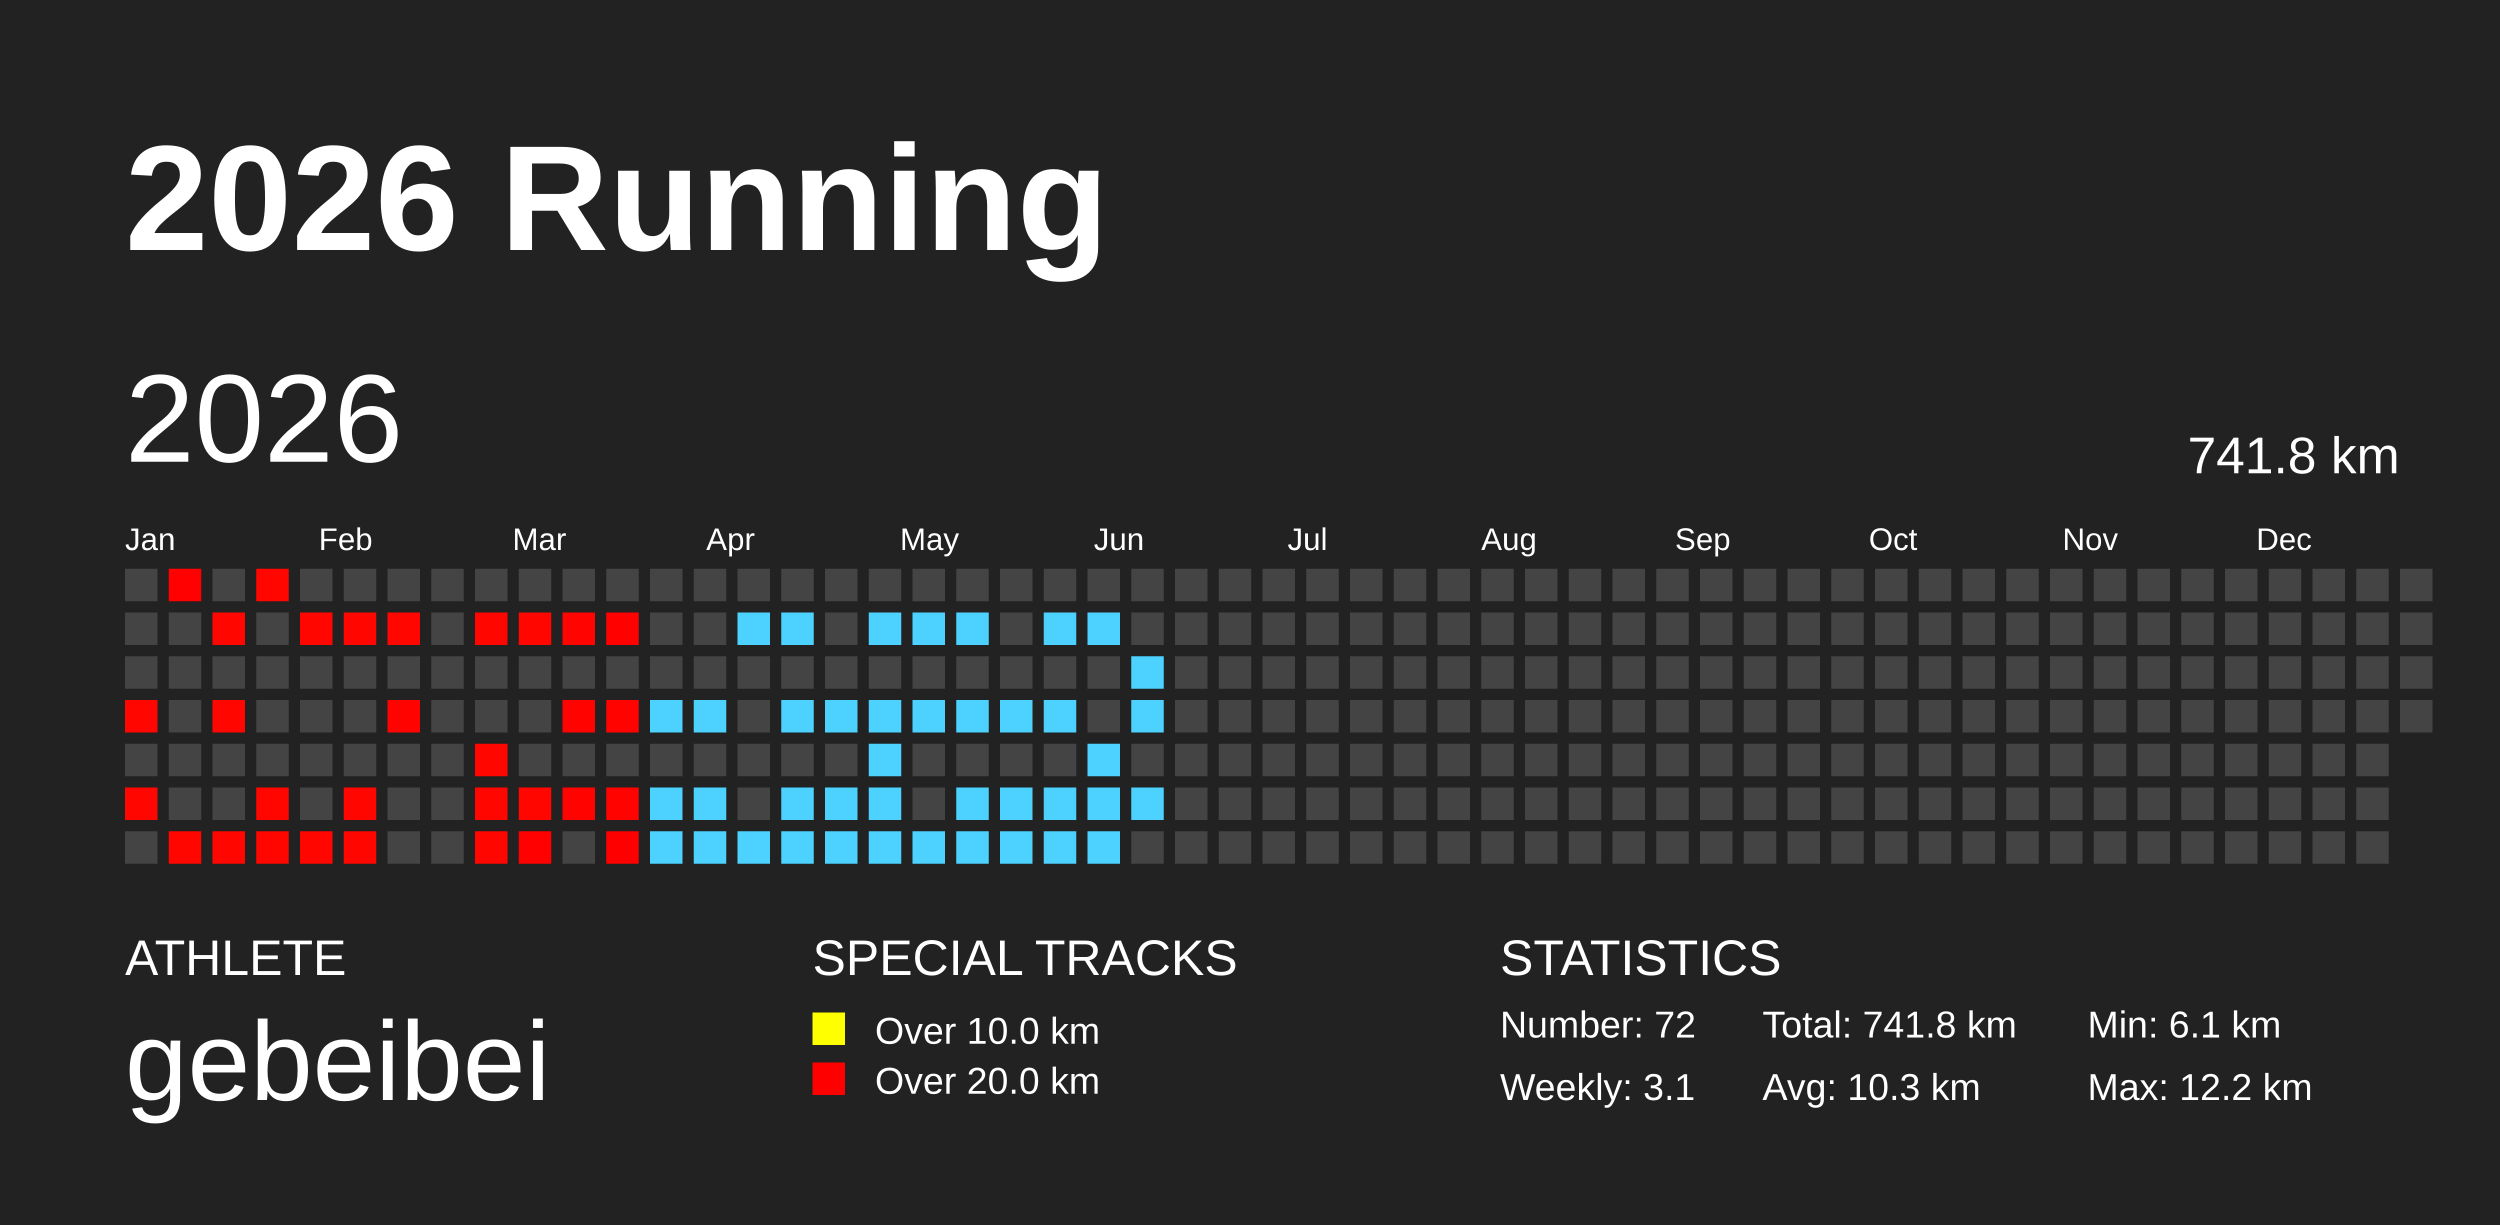
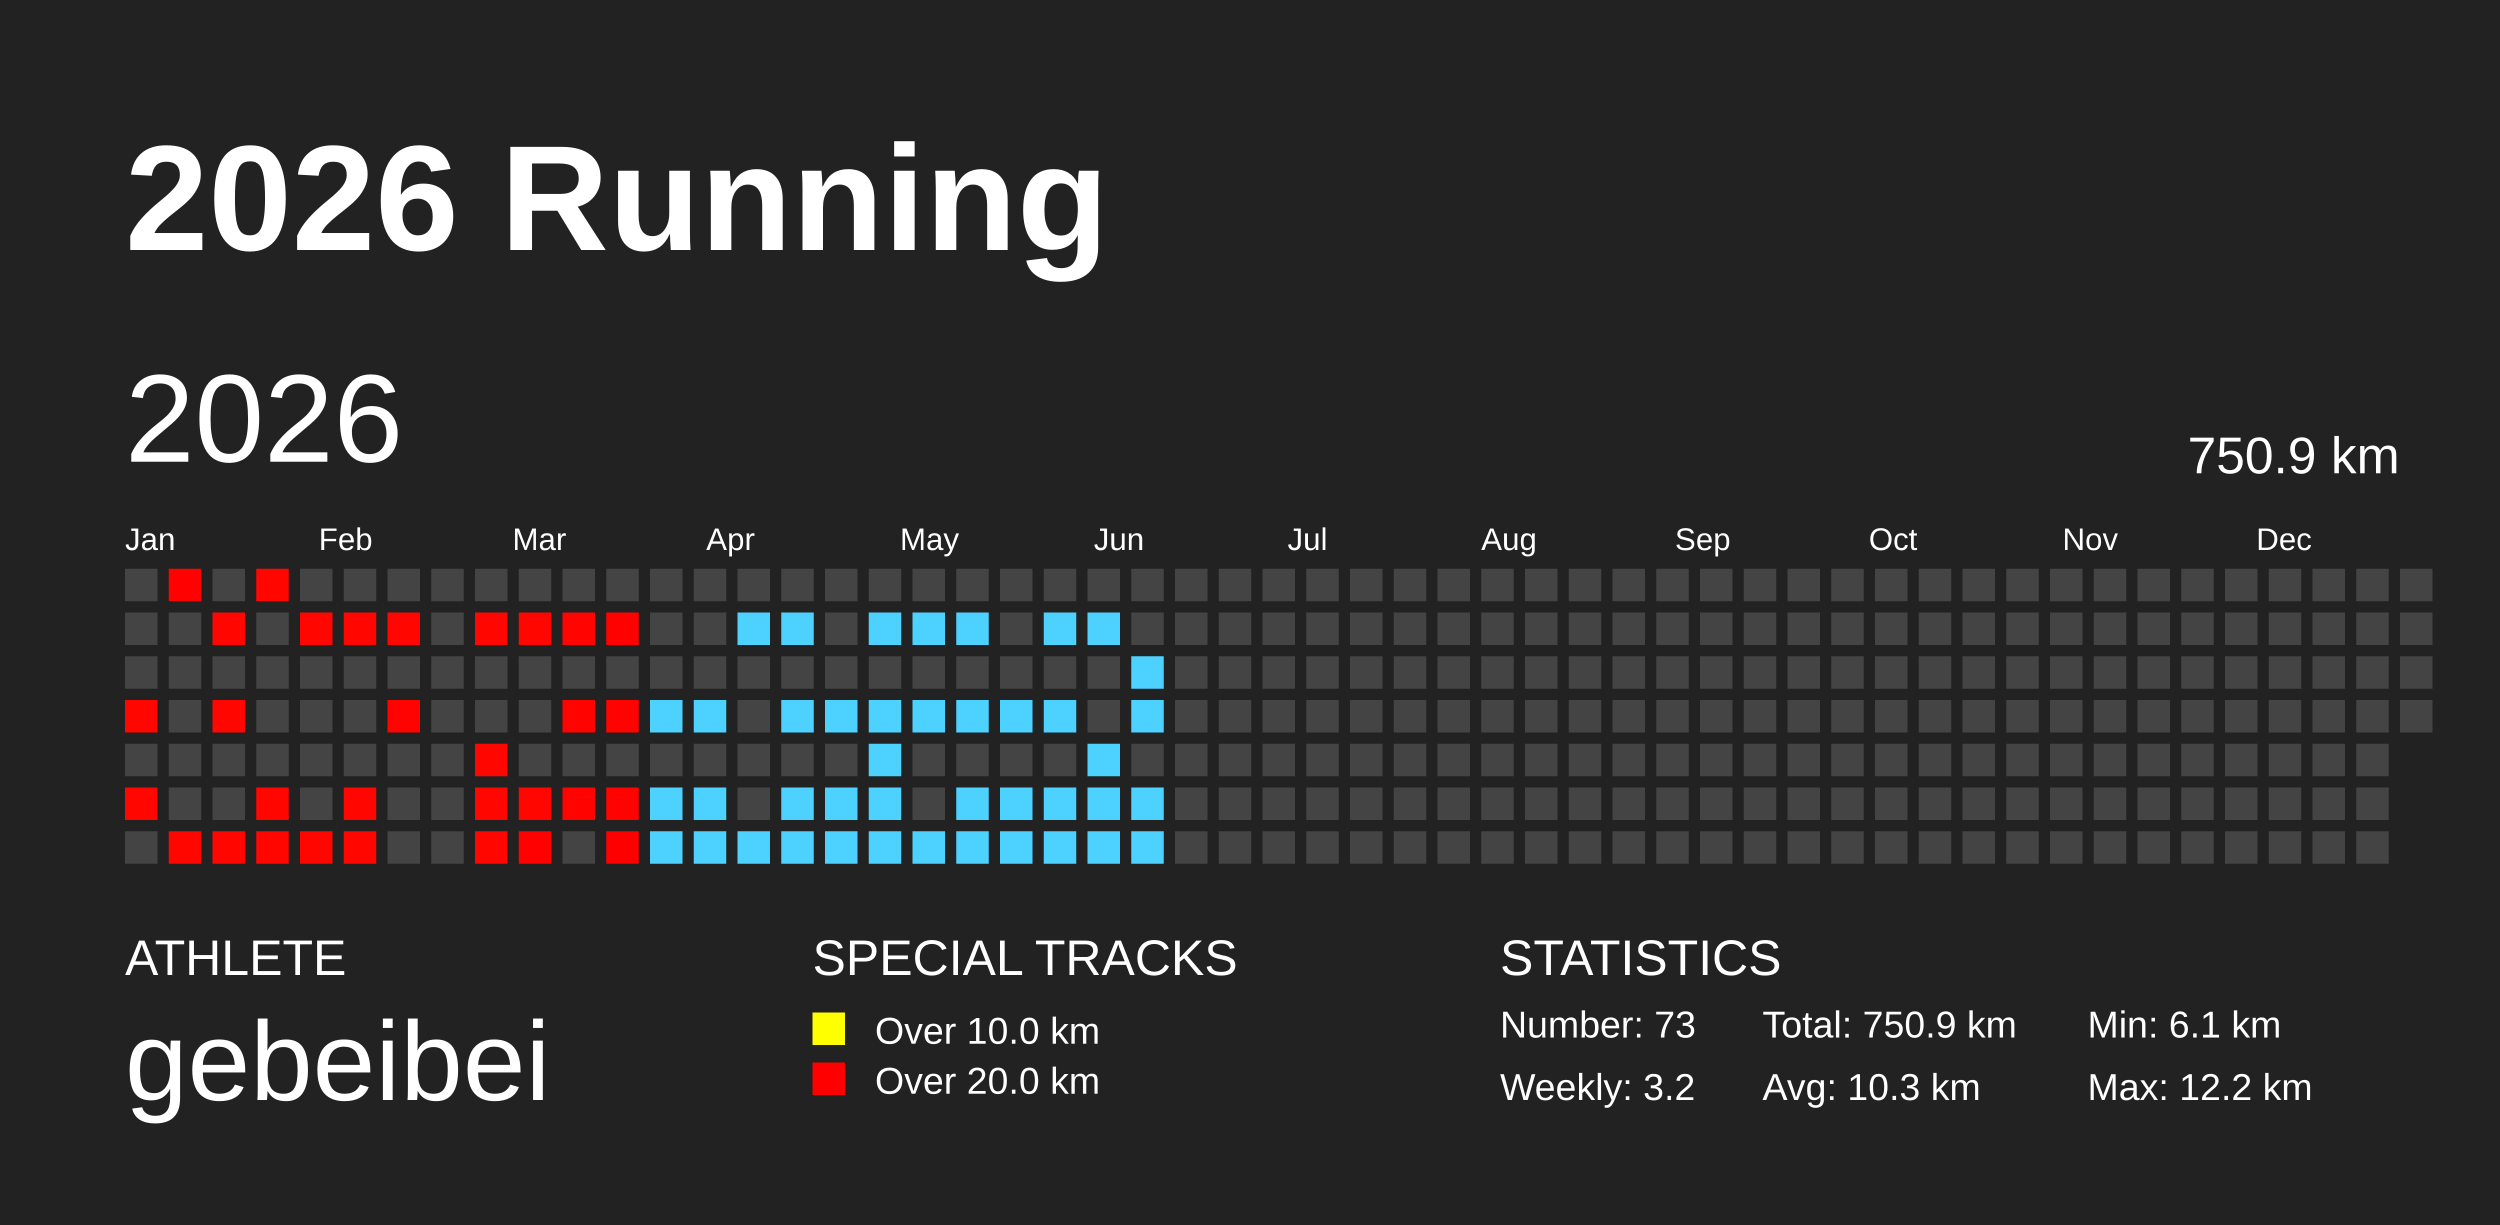
<svg xmlns="http://www.w3.org/2000/svg" baseProfile="full" height="98mm" version="1.1" viewBox="0,0,200,98" width="200mm">
  <defs />
  <rect fill="#222222" height="98" width="200" x="0" y="0" />
  <text fill="#FFFFFF" style="font-size:12px; font-family:Arial; font-weight:bold;" x="10" y="20">2026 Running</text>
  <text fill="#FFFFFF" style="font-size:4px; font-family:Arial" x="10" y="78">ATHLETE</text>
  <text fill="#FFFFFF" style="font-size:9px; font-family:Arial" x="10" y="88">gebeibei</text>
  <text fill="#FFFFFF" style="font-size:4px; font-family:Arial" x="65" y="78">SPECIAL TRACKS</text>
  <rect fill="yellow" height="2.6" width="2.6" x="65" y="81" />
  <text fill="#FFFFFF" style="font-size:3px; font-family:Arial" x="70" y="83.5">Over 10.0 km</text>
  <rect fill="red" height="2.6" width="2.6" x="65" y="85" />
  <text fill="#FFFFFF" style="font-size:3px; font-family:Arial" x="70" y="87.5">Over 20.0 km</text>
  <text fill="#FFFFFF" style="font-size:4px; font-family:Arial" x="120" y="78">STATISTICS</text>
-   <text fill="#FFFFFF" style="font-size:3px; font-family:Arial" x="120" y="83">Number: 72</text>
-   <text fill="#FFFFFF" style="font-size:3px; font-family:Arial" x="120" y="88">Weekly: 3.1</text>
-   <text fill="#FFFFFF" style="font-size:3px; font-family:Arial" x="141" y="83">Total: 741.8 km</text>
+   <text fill="#FFFFFF" style="font-size:3px; font-family:Arial" x="120" y="83">Number: 73</text>
+   <text fill="#FFFFFF" style="font-size:3px; font-family:Arial" x="120" y="88">Weekly: 3.2</text>
+   <text fill="#FFFFFF" style="font-size:3px; font-family:Arial" x="141" y="83">Total: 750.9 km</text>
  <text fill="#FFFFFF" style="font-size:3px; font-family:Arial" x="141" y="88">Avg: 10.3 km</text>
  <text fill="#FFFFFF" style="font-size:3px; font-family:Arial" x="167" y="83">Min: 6.1 km</text>
  <text fill="#FFFFFF" style="font-size:3px; font-family:Arial" x="167" y="88">Max: 12.2 km</text>
  <text dominant-baseline="hanging" fill="#FFFFFF" style="font-size:10.0px; font-family:Arial;" x="10" y="30">2026</text>
-   <text dominant-baseline="hanging" fill="#FFFFFF" style="font-size:4.125px; font-family:Arial;" x="175" y="35">741.8 km</text>
+   <text dominant-baseline="hanging" fill="#FFFFFF" style="font-size:4.125px; font-family:Arial;" x="175" y="35">750.9 km</text>
  <text fill="#FFFFFF" style="font-size:2.5px; font-family:Arial" x="10.0" y="44">Jan</text>
  <text fill="#FFFFFF" style="font-size:2.5px; font-family:Arial" x="25.5" y="44">Feb</text>
  <text fill="#FFFFFF" style="font-size:2.5px; font-family:Arial" x="41.0" y="44">Mar</text>
  <text fill="#FFFFFF" style="font-size:2.5px; font-family:Arial" x="56.5" y="44">Apr</text>
  <text fill="#FFFFFF" style="font-size:2.5px; font-family:Arial" x="72.0" y="44">May</text>
  <text fill="#FFFFFF" style="font-size:2.5px; font-family:Arial" x="87.5" y="44">Jun</text>
  <text fill="#FFFFFF" style="font-size:2.5px; font-family:Arial" x="103.0" y="44">Jul</text>
  <text fill="#FFFFFF" style="font-size:2.5px; font-family:Arial" x="118.5" y="44">Aug</text>
  <text fill="#FFFFFF" style="font-size:2.5px; font-family:Arial" x="134.0" y="44">Sep</text>
  <text fill="#FFFFFF" style="font-size:2.5px; font-family:Arial" x="149.5" y="44">Oct</text>
  <text fill="#FFFFFF" style="font-size:2.5px; font-family:Arial" x="165.0" y="44">Nov</text>
  <text fill="#FFFFFF" style="font-size:2.5px; font-family:Arial" x="180.5" y="44">Dec</text>
  <rect fill="#444444" height="2.6" width="2.6" x="10.0" y="45.5" />
  <rect fill="#444444" height="2.6" width="2.6" x="10.0" y="49.0" />
  <rect fill="#444444" height="2.6" width="2.6" x="10.0" y="52.5" />
  <rect fill="#ff0600" height="2.6" width="2.6" x="10.0" y="56.0" />
  <rect fill="#444444" height="2.6" width="2.6" x="10.0" y="59.5" />
  <rect fill="#ff0700" height="2.6" width="2.6" x="10.0" y="63.0" />
  <rect fill="#444444" height="2.6" width="2.6" x="10.0" y="66.5" />
  <rect fill="#ff0100" height="2.6" width="2.6" x="13.5" y="45.5" />
  <rect fill="#444444" height="2.6" width="2.6" x="13.5" y="49.0" />
  <rect fill="#444444" height="2.6" width="2.6" x="13.5" y="52.5" />
  <rect fill="#444444" height="2.6" width="2.6" x="13.5" y="56.0" />
  <rect fill="#444444" height="2.6" width="2.6" x="13.5" y="59.5" />
  <rect fill="#444444" height="2.6" width="2.6" x="13.5" y="63.0" />
  <rect fill="#ff0600" height="2.6" width="2.6" x="13.5" y="66.5" />
  <rect fill="#444444" height="2.6" width="2.6" x="17.0" y="45.5" />
  <rect fill="#ff0700" height="2.6" width="2.6" x="17.0" y="49.0" />
  <rect fill="#444444" height="2.6" width="2.6" x="17.0" y="52.5" />
  <rect fill="#ff0700" height="2.6" width="2.6" x="17.0" y="56.0" />
  <rect fill="#444444" height="2.6" width="2.6" x="17.0" y="59.5" />
  <rect fill="#444444" height="2.6" width="2.6" x="17.0" y="63.0" />
  <rect fill="#ff0700" height="2.6" width="2.6" x="17.0" y="66.5" />
  <rect fill="#ff0700" height="2.6" width="2.6" x="20.5" y="45.5" />
  <rect fill="#444444" height="2.6" width="2.6" x="20.5" y="49.0" />
  <rect fill="#444444" height="2.6" width="2.6" x="20.5" y="52.5" />
  <rect fill="#444444" height="2.6" width="2.6" x="20.5" y="56.0" />
  <rect fill="#444444" height="2.6" width="2.6" x="20.5" y="59.5" />
  <rect fill="#ff0700" height="2.6" width="2.6" x="20.5" y="63.0" />
  <rect fill="#ff0600" height="2.6" width="2.6" x="20.5" y="66.5" />
  <rect fill="#444444" height="2.6" width="2.6" x="24.0" y="45.5" />
  <rect fill="#ff0700" height="2.6" width="2.6" x="24.0" y="49.0" />
  <rect fill="#444444" height="2.6" width="2.6" x="24.0" y="52.5" />
  <rect fill="#444444" height="2.6" width="2.6" x="24.0" y="56.0" />
  <rect fill="#444444" height="2.6" width="2.6" x="24.0" y="59.5" />
  <rect fill="#444444" height="2.6" width="2.6" x="24.0" y="63.0" />
  <rect fill="#ff0700" height="2.6" width="2.6" x="24.0" y="66.5" />
  <rect fill="#444444" height="2.6" width="2.6" x="27.5" y="45.5" />
  <rect fill="#ff0700" height="2.6" width="2.6" x="27.5" y="49.0" />
  <rect fill="#444444" height="2.6" width="2.6" x="27.5" y="52.5" />
  <rect fill="#444444" height="2.6" width="2.6" x="27.5" y="56.0" />
  <rect fill="#444444" height="2.6" width="2.6" x="27.5" y="59.5" />
  <rect fill="#ff0600" height="2.6" width="2.6" x="27.5" y="63.0" />
  <rect fill="#ff0700" height="2.6" width="2.6" x="27.5" y="66.5" />
  <rect fill="#444444" height="2.6" width="2.6" x="31.0" y="45.5" />
  <rect fill="#ff0600" height="2.6" width="2.6" x="31.0" y="49.0" />
  <rect fill="#444444" height="2.6" width="2.6" x="31.0" y="52.5" />
  <rect fill="#ff0300" height="2.6" width="2.6" x="31.0" y="56.0" />
  <rect fill="#444444" height="2.6" width="2.6" x="31.0" y="59.5" />
  <rect fill="#444444" height="2.6" width="2.6" x="31.0" y="63.0" />
  <rect fill="#444444" height="2.6" width="2.6" x="31.0" y="66.5" />
  <rect fill="#444444" height="2.6" width="2.6" x="34.5" y="45.5" />
  <rect fill="#444444" height="2.6" width="2.6" x="34.5" y="49.0" />
  <rect fill="#444444" height="2.6" width="2.6" x="34.5" y="52.5" />
  <rect fill="#444444" height="2.6" width="2.6" x="34.5" y="56.0" />
  <rect fill="#444444" height="2.6" width="2.6" x="34.5" y="59.5" />
  <rect fill="#444444" height="2.6" width="2.6" x="34.5" y="63.0" />
  <rect fill="#444444" height="2.6" width="2.6" x="34.5" y="66.5" />
  <rect fill="#444444" height="2.6" width="2.6" x="38.0" y="45.5" />
  <rect fill="#ff0600" height="2.6" width="2.6" x="38.0" y="49.0" />
  <rect fill="#444444" height="2.6" width="2.6" x="38.0" y="52.5" />
  <rect fill="#444444" height="2.6" width="2.6" x="38.0" y="56.0" />
  <rect fill="#ff0700" height="2.6" width="2.6" x="38.0" y="59.5" />
  <rect fill="#ff0700" height="2.6" width="2.6" x="38.0" y="63.0" />
  <rect fill="#ff0700" height="2.6" width="2.6" x="38.0" y="66.5" />
  <rect fill="#444444" height="2.6" width="2.6" x="41.5" y="45.5" />
  <rect fill="#ff0700" height="2.6" width="2.6" x="41.5" y="49.0" />
  <rect fill="#444444" height="2.6" width="2.6" x="41.5" y="52.5" />
  <rect fill="#444444" height="2.6" width="2.6" x="41.5" y="56.0" />
  <rect fill="#444444" height="2.6" width="2.6" x="41.5" y="59.5" />
  <rect fill="#ff0600" height="2.6" width="2.6" x="41.5" y="63.0" />
  <rect fill="#ff0100" height="2.6" width="2.6" x="41.5" y="66.5" />
  <rect fill="#444444" height="2.6" width="2.6" x="45.0" y="45.5" />
  <rect fill="#ff0400" height="2.6" width="2.6" x="45.0" y="49.0" />
  <rect fill="#444444" height="2.6" width="2.6" x="45.0" y="52.5" />
  <rect fill="#ff0300" height="2.6" width="2.6" x="45.0" y="56.0" />
  <rect fill="#444444" height="2.6" width="2.6" x="45.0" y="59.5" />
  <rect fill="#ff0300" height="2.6" width="2.6" x="45.0" y="63.0" />
  <rect fill="#444444" height="2.6" width="2.6" x="45.0" y="66.5" />
  <rect fill="#444444" height="2.6" width="2.6" x="48.5" y="45.5" />
  <rect fill="#ff0200" height="2.6" width="2.6" x="48.5" y="49.0" />
  <rect fill="#444444" height="2.6" width="2.6" x="48.5" y="52.5" />
  <rect fill="#ff0300" height="2.6" width="2.6" x="48.5" y="56.0" />
  <rect fill="#444444" height="2.6" width="2.6" x="48.5" y="59.5" />
  <rect fill="#ff0300" height="2.6" width="2.6" x="48.5" y="63.0" />
  <rect fill="#ff0000" height="2.6" width="2.6" x="48.5" y="66.5" />
  <rect fill="#444444" height="2.6" width="2.6" x="52.0" y="45.5" />
  <rect fill="#444444" height="2.6" width="2.6" x="52.0" y="49.0" />
  <rect fill="#444444" height="2.6" width="2.6" x="52.0" y="52.5" />
  <rect fill="#4dd2ff" height="2.6" width="2.6" x="52.0" y="56.0" />
  <rect fill="#444444" height="2.6" width="2.6" x="52.0" y="59.5" />
  <rect fill="#4dd2ff" height="2.6" width="2.6" x="52.0" y="63.0" />
  <rect fill="#4dd2ff" height="2.6" width="2.6" x="52.0" y="66.5" />
  <rect fill="#444444" height="2.6" width="2.6" x="55.5" y="45.5" />
  <rect fill="#444444" height="2.6" width="2.6" x="55.5" y="49.0" />
  <rect fill="#444444" height="2.6" width="2.6" x="55.5" y="52.5" />
  <rect fill="#4dd2ff" height="2.6" width="2.6" x="55.5" y="56.0" />
  <rect fill="#444444" height="2.6" width="2.6" x="55.5" y="59.5" />
  <rect fill="#4dd2ff" height="2.6" width="2.6" x="55.5" y="63.0" />
  <rect fill="#4dd2ff" height="2.6" width="2.6" x="55.5" y="66.5" />
  <rect fill="#444444" height="2.6" width="2.6" x="59.0" y="45.5" />
  <rect fill="#4dd2ff" height="2.6" width="2.6" x="59.0" y="49.0" />
  <rect fill="#444444" height="2.6" width="2.6" x="59.0" y="52.5" />
  <rect fill="#444444" height="2.6" width="2.6" x="59.0" y="56.0" />
  <rect fill="#444444" height="2.6" width="2.6" x="59.0" y="59.5" />
  <rect fill="#444444" height="2.6" width="2.6" x="59.0" y="63.0" />
  <rect fill="#4dd2ff" height="2.6" width="2.6" x="59.0" y="66.5" />
  <rect fill="#444444" height="2.6" width="2.6" x="62.5" y="45.5" />
  <rect fill="#4dd2ff" height="2.6" width="2.6" x="62.5" y="49.0" />
  <rect fill="#444444" height="2.6" width="2.6" x="62.5" y="52.5" />
  <rect fill="#4dd2ff" height="2.6" width="2.6" x="62.5" y="56.0" />
  <rect fill="#444444" height="2.6" width="2.6" x="62.5" y="59.5" />
  <rect fill="#4dd2ff" height="2.6" width="2.6" x="62.5" y="63.0" />
  <rect fill="#4dd2ff" height="2.6" width="2.6" x="62.5" y="66.5" />
  <rect fill="#444444" height="2.6" width="2.6" x="66.0" y="45.5" />
  <rect fill="#444444" height="2.6" width="2.6" x="66.0" y="49.0" />
  <rect fill="#444444" height="2.6" width="2.6" x="66.0" y="52.5" />
  <rect fill="#4dd2ff" height="2.6" width="2.6" x="66.0" y="56.0" />
  <rect fill="#444444" height="2.6" width="2.6" x="66.0" y="59.5" />
  <rect fill="#4dd2ff" height="2.6" width="2.6" x="66.0" y="63.0" />
  <rect fill="#4dd2ff" height="2.6" width="2.6" x="66.0" y="66.5" />
  <rect fill="#444444" height="2.6" width="2.6" x="69.5" y="45.5" />
  <rect fill="#4dd2ff" height="2.6" width="2.6" x="69.5" y="49.0" />
  <rect fill="#444444" height="2.6" width="2.6" x="69.5" y="52.5" />
  <rect fill="#4dd2ff" height="2.6" width="2.6" x="69.5" y="56.0" />
  <rect fill="#4dd2ff" height="2.6" width="2.6" x="69.5" y="59.5" />
  <rect fill="#4dd2ff" height="2.6" width="2.6" x="69.5" y="63.0" />
  <rect fill="#4dd2ff" height="2.6" width="2.6" x="69.5" y="66.5" />
  <rect fill="#444444" height="2.6" width="2.6" x="73.0" y="45.5" />
  <rect fill="#4dd2ff" height="2.6" width="2.6" x="73.0" y="49.0" />
  <rect fill="#444444" height="2.6" width="2.6" x="73.0" y="52.5" />
  <rect fill="#4dd2ff" height="2.6" width="2.6" x="73.0" y="56.0" />
  <rect fill="#444444" height="2.6" width="2.6" x="73.0" y="59.5" />
  <rect fill="#444444" height="2.6" width="2.6" x="73.0" y="63.0" />
  <rect fill="#4dd2ff" height="2.6" width="2.6" x="73.0" y="66.5" />
  <rect fill="#444444" height="2.6" width="2.6" x="76.5" y="45.5" />
  <rect fill="#4dd2ff" height="2.6" width="2.6" x="76.5" y="49.0" />
  <rect fill="#444444" height="2.6" width="2.6" x="76.5" y="52.5" />
  <rect fill="#4dd2ff" height="2.6" width="2.6" x="76.5" y="56.0" />
  <rect fill="#444444" height="2.6" width="2.6" x="76.5" y="59.5" />
  <rect fill="#4dd2ff" height="2.6" width="2.6" x="76.5" y="63.0" />
  <rect fill="#4dd2ff" height="2.6" width="2.6" x="76.5" y="66.5" />
  <rect fill="#444444" height="2.6" width="2.6" x="80.0" y="45.5" />
  <rect fill="#444444" height="2.6" width="2.6" x="80.0" y="49.0" />
  <rect fill="#444444" height="2.6" width="2.6" x="80.0" y="52.5" />
  <rect fill="#4dd2ff" height="2.6" width="2.6" x="80.0" y="56.0" />
  <rect fill="#444444" height="2.6" width="2.6" x="80.0" y="59.5" />
  <rect fill="#4dd2ff" height="2.6" width="2.6" x="80.0" y="63.0" />
  <rect fill="#4dd2ff" height="2.6" width="2.6" x="80.0" y="66.5" />
  <rect fill="#444444" height="2.6" width="2.6" x="83.5" y="45.5" />
  <rect fill="#4dd2ff" height="2.6" width="2.6" x="83.5" y="49.0" />
  <rect fill="#444444" height="2.6" width="2.6" x="83.5" y="52.5" />
  <rect fill="#4dd2ff" height="2.6" width="2.6" x="83.5" y="56.0" />
  <rect fill="#444444" height="2.6" width="2.6" x="83.5" y="59.5" />
  <rect fill="#4dd2ff" height="2.6" width="2.6" x="83.5" y="63.0" />
  <rect fill="#4dd2ff" height="2.6" width="2.6" x="83.5" y="66.5" />
  <rect fill="#444444" height="2.6" width="2.6" x="87.0" y="45.5" />
  <rect fill="#4dd2ff" height="2.6" width="2.6" x="87.0" y="49.0" />
  <rect fill="#444444" height="2.6" width="2.6" x="87.0" y="52.5" />
  <rect fill="#444444" height="2.6" width="2.6" x="87.0" y="56.0" />
  <rect fill="#4dd2ff" height="2.6" width="2.6" x="87.0" y="59.5" />
  <rect fill="#4dd2ff" height="2.6" width="2.6" x="87.0" y="63.0" />
  <rect fill="#4dd2ff" height="2.6" width="2.6" x="87.0" y="66.5" />
  <rect fill="#444444" height="2.6" width="2.6" x="90.5" y="45.5" />
  <rect fill="#444444" height="2.6" width="2.6" x="90.5" y="49.0" />
  <rect fill="#4dd2ff" height="2.6" width="2.6" x="90.5" y="52.5" />
  <rect fill="#4dd2ff" height="2.6" width="2.6" x="90.5" y="56.0" />
  <rect fill="#444444" height="2.6" width="2.6" x="90.5" y="59.5" />
  <rect fill="#4dd2ff" height="2.6" width="2.6" x="90.5" y="63.0" />
-   <rect fill="#444444" height="2.6" width="2.6" x="90.5" y="66.5" />
+   <rect fill="#4dd2ff" height="2.6" width="2.6" x="90.5" y="66.5" />
  <rect fill="#444444" height="2.6" width="2.6" x="94.0" y="45.5" />
  <rect fill="#444444" height="2.6" width="2.6" x="94.0" y="49.0" />
  <rect fill="#444444" height="2.6" width="2.6" x="94.0" y="52.5" />
  <rect fill="#444444" height="2.6" width="2.6" x="94.0" y="56.0" />
  <rect fill="#444444" height="2.6" width="2.6" x="94.0" y="59.5" />
  <rect fill="#444444" height="2.6" width="2.6" x="94.0" y="63.0" />
  <rect fill="#444444" height="2.6" width="2.6" x="94.0" y="66.5" />
  <rect fill="#444444" height="2.6" width="2.6" x="97.5" y="45.5" />
  <rect fill="#444444" height="2.6" width="2.6" x="97.5" y="49.0" />
  <rect fill="#444444" height="2.6" width="2.6" x="97.5" y="52.5" />
  <rect fill="#444444" height="2.6" width="2.6" x="97.5" y="56.0" />
  <rect fill="#444444" height="2.6" width="2.6" x="97.5" y="59.5" />
  <rect fill="#444444" height="2.6" width="2.6" x="97.5" y="63.0" />
  <rect fill="#444444" height="2.6" width="2.6" x="97.5" y="66.5" />
  <rect fill="#444444" height="2.6" width="2.6" x="101.0" y="45.5" />
  <rect fill="#444444" height="2.6" width="2.6" x="101.0" y="49.0" />
  <rect fill="#444444" height="2.6" width="2.6" x="101.0" y="52.5" />
  <rect fill="#444444" height="2.6" width="2.6" x="101.0" y="56.0" />
  <rect fill="#444444" height="2.6" width="2.6" x="101.0" y="59.5" />
  <rect fill="#444444" height="2.6" width="2.6" x="101.0" y="63.0" />
  <rect fill="#444444" height="2.6" width="2.6" x="101.0" y="66.5" />
  <rect fill="#444444" height="2.6" width="2.6" x="104.5" y="45.5" />
  <rect fill="#444444" height="2.6" width="2.6" x="104.5" y="49.0" />
  <rect fill="#444444" height="2.6" width="2.6" x="104.5" y="52.5" />
  <rect fill="#444444" height="2.6" width="2.6" x="104.5" y="56.0" />
  <rect fill="#444444" height="2.6" width="2.6" x="104.5" y="59.5" />
  <rect fill="#444444" height="2.6" width="2.6" x="104.5" y="63.0" />
  <rect fill="#444444" height="2.6" width="2.6" x="104.5" y="66.5" />
  <rect fill="#444444" height="2.6" width="2.6" x="108.0" y="45.5" />
  <rect fill="#444444" height="2.6" width="2.6" x="108.0" y="49.0" />
  <rect fill="#444444" height="2.6" width="2.6" x="108.0" y="52.5" />
  <rect fill="#444444" height="2.6" width="2.6" x="108.0" y="56.0" />
  <rect fill="#444444" height="2.6" width="2.6" x="108.0" y="59.5" />
  <rect fill="#444444" height="2.6" width="2.6" x="108.0" y="63.0" />
  <rect fill="#444444" height="2.6" width="2.6" x="108.0" y="66.5" />
  <rect fill="#444444" height="2.6" width="2.6" x="111.5" y="45.5" />
  <rect fill="#444444" height="2.6" width="2.6" x="111.5" y="49.0" />
  <rect fill="#444444" height="2.6" width="2.6" x="111.5" y="52.5" />
  <rect fill="#444444" height="2.6" width="2.6" x="111.5" y="56.0" />
  <rect fill="#444444" height="2.6" width="2.6" x="111.5" y="59.5" />
  <rect fill="#444444" height="2.6" width="2.6" x="111.5" y="63.0" />
  <rect fill="#444444" height="2.6" width="2.6" x="111.5" y="66.5" />
  <rect fill="#444444" height="2.6" width="2.6" x="115.0" y="45.5" />
  <rect fill="#444444" height="2.6" width="2.6" x="115.0" y="49.0" />
  <rect fill="#444444" height="2.6" width="2.6" x="115.0" y="52.5" />
  <rect fill="#444444" height="2.6" width="2.6" x="115.0" y="56.0" />
  <rect fill="#444444" height="2.6" width="2.6" x="115.0" y="59.5" />
  <rect fill="#444444" height="2.6" width="2.6" x="115.0" y="63.0" />
  <rect fill="#444444" height="2.6" width="2.6" x="115.0" y="66.5" />
  <rect fill="#444444" height="2.6" width="2.6" x="118.5" y="45.5" />
  <rect fill="#444444" height="2.6" width="2.6" x="118.5" y="49.0" />
  <rect fill="#444444" height="2.6" width="2.6" x="118.5" y="52.5" />
  <rect fill="#444444" height="2.6" width="2.6" x="118.5" y="56.0" />
  <rect fill="#444444" height="2.6" width="2.6" x="118.5" y="59.5" />
  <rect fill="#444444" height="2.6" width="2.6" x="118.5" y="63.0" />
  <rect fill="#444444" height="2.6" width="2.6" x="118.5" y="66.5" />
  <rect fill="#444444" height="2.6" width="2.6" x="122.0" y="45.5" />
  <rect fill="#444444" height="2.6" width="2.6" x="122.0" y="49.0" />
  <rect fill="#444444" height="2.6" width="2.6" x="122.0" y="52.5" />
  <rect fill="#444444" height="2.6" width="2.6" x="122.0" y="56.0" />
  <rect fill="#444444" height="2.6" width="2.6" x="122.0" y="59.5" />
  <rect fill="#444444" height="2.6" width="2.6" x="122.0" y="63.0" />
  <rect fill="#444444" height="2.6" width="2.6" x="122.0" y="66.5" />
  <rect fill="#444444" height="2.6" width="2.6" x="125.5" y="45.5" />
  <rect fill="#444444" height="2.6" width="2.6" x="125.5" y="49.0" />
  <rect fill="#444444" height="2.6" width="2.6" x="125.5" y="52.5" />
  <rect fill="#444444" height="2.6" width="2.6" x="125.5" y="56.0" />
  <rect fill="#444444" height="2.6" width="2.6" x="125.5" y="59.5" />
  <rect fill="#444444" height="2.6" width="2.6" x="125.5" y="63.0" />
  <rect fill="#444444" height="2.6" width="2.6" x="125.5" y="66.5" />
  <rect fill="#444444" height="2.6" width="2.6" x="129.0" y="45.5" />
  <rect fill="#444444" height="2.6" width="2.6" x="129.0" y="49.0" />
  <rect fill="#444444" height="2.6" width="2.6" x="129.0" y="52.5" />
  <rect fill="#444444" height="2.6" width="2.6" x="129.0" y="56.0" />
  <rect fill="#444444" height="2.6" width="2.6" x="129.0" y="59.5" />
  <rect fill="#444444" height="2.6" width="2.6" x="129.0" y="63.0" />
  <rect fill="#444444" height="2.6" width="2.6" x="129.0" y="66.5" />
  <rect fill="#444444" height="2.6" width="2.6" x="132.5" y="45.5" />
  <rect fill="#444444" height="2.6" width="2.6" x="132.5" y="49.0" />
  <rect fill="#444444" height="2.6" width="2.6" x="132.5" y="52.5" />
  <rect fill="#444444" height="2.6" width="2.6" x="132.5" y="56.0" />
  <rect fill="#444444" height="2.6" width="2.6" x="132.5" y="59.5" />
  <rect fill="#444444" height="2.6" width="2.6" x="132.5" y="63.0" />
  <rect fill="#444444" height="2.6" width="2.6" x="132.5" y="66.5" />
  <rect fill="#444444" height="2.6" width="2.6" x="136.0" y="45.5" />
  <rect fill="#444444" height="2.6" width="2.6" x="136.0" y="49.0" />
  <rect fill="#444444" height="2.6" width="2.6" x="136.0" y="52.5" />
  <rect fill="#444444" height="2.6" width="2.6" x="136.0" y="56.0" />
  <rect fill="#444444" height="2.6" width="2.6" x="136.0" y="59.5" />
  <rect fill="#444444" height="2.6" width="2.6" x="136.0" y="63.0" />
  <rect fill="#444444" height="2.6" width="2.6" x="136.0" y="66.5" />
  <rect fill="#444444" height="2.6" width="2.6" x="139.5" y="45.5" />
  <rect fill="#444444" height="2.6" width="2.6" x="139.5" y="49.0" />
  <rect fill="#444444" height="2.6" width="2.6" x="139.5" y="52.5" />
  <rect fill="#444444" height="2.6" width="2.6" x="139.5" y="56.0" />
  <rect fill="#444444" height="2.6" width="2.6" x="139.5" y="59.5" />
  <rect fill="#444444" height="2.6" width="2.6" x="139.5" y="63.0" />
  <rect fill="#444444" height="2.6" width="2.6" x="139.5" y="66.5" />
  <rect fill="#444444" height="2.6" width="2.6" x="143.0" y="45.5" />
  <rect fill="#444444" height="2.6" width="2.6" x="143.0" y="49.0" />
  <rect fill="#444444" height="2.6" width="2.6" x="143.0" y="52.5" />
  <rect fill="#444444" height="2.6" width="2.6" x="143.0" y="56.0" />
  <rect fill="#444444" height="2.6" width="2.6" x="143.0" y="59.5" />
  <rect fill="#444444" height="2.6" width="2.6" x="143.0" y="63.0" />
  <rect fill="#444444" height="2.6" width="2.6" x="143.0" y="66.5" />
  <rect fill="#444444" height="2.6" width="2.6" x="146.5" y="45.5" />
  <rect fill="#444444" height="2.6" width="2.6" x="146.5" y="49.0" />
  <rect fill="#444444" height="2.6" width="2.6" x="146.5" y="52.5" />
  <rect fill="#444444" height="2.6" width="2.6" x="146.5" y="56.0" />
  <rect fill="#444444" height="2.6" width="2.6" x="146.5" y="59.5" />
  <rect fill="#444444" height="2.6" width="2.6" x="146.5" y="63.0" />
  <rect fill="#444444" height="2.6" width="2.6" x="146.5" y="66.5" />
  <rect fill="#444444" height="2.6" width="2.6" x="150.0" y="45.5" />
  <rect fill="#444444" height="2.6" width="2.6" x="150.0" y="49.0" />
  <rect fill="#444444" height="2.6" width="2.6" x="150.0" y="52.5" />
  <rect fill="#444444" height="2.6" width="2.6" x="150.0" y="56.0" />
  <rect fill="#444444" height="2.6" width="2.6" x="150.0" y="59.5" />
  <rect fill="#444444" height="2.6" width="2.6" x="150.0" y="63.0" />
  <rect fill="#444444" height="2.6" width="2.6" x="150.0" y="66.5" />
  <rect fill="#444444" height="2.6" width="2.6" x="153.5" y="45.5" />
  <rect fill="#444444" height="2.6" width="2.6" x="153.5" y="49.0" />
  <rect fill="#444444" height="2.6" width="2.6" x="153.5" y="52.5" />
  <rect fill="#444444" height="2.6" width="2.6" x="153.5" y="56.0" />
  <rect fill="#444444" height="2.6" width="2.6" x="153.5" y="59.5" />
  <rect fill="#444444" height="2.6" width="2.6" x="153.5" y="63.0" />
  <rect fill="#444444" height="2.6" width="2.6" x="153.5" y="66.5" />
  <rect fill="#444444" height="2.6" width="2.6" x="157.0" y="45.5" />
  <rect fill="#444444" height="2.6" width="2.6" x="157.0" y="49.0" />
  <rect fill="#444444" height="2.6" width="2.6" x="157.0" y="52.5" />
  <rect fill="#444444" height="2.6" width="2.6" x="157.0" y="56.0" />
  <rect fill="#444444" height="2.6" width="2.6" x="157.0" y="59.5" />
  <rect fill="#444444" height="2.6" width="2.6" x="157.0" y="63.0" />
  <rect fill="#444444" height="2.6" width="2.6" x="157.0" y="66.5" />
  <rect fill="#444444" height="2.6" width="2.6" x="160.5" y="45.5" />
  <rect fill="#444444" height="2.6" width="2.6" x="160.5" y="49.0" />
  <rect fill="#444444" height="2.6" width="2.6" x="160.5" y="52.5" />
  <rect fill="#444444" height="2.6" width="2.6" x="160.5" y="56.0" />
  <rect fill="#444444" height="2.6" width="2.6" x="160.5" y="59.5" />
  <rect fill="#444444" height="2.6" width="2.6" x="160.5" y="63.0" />
  <rect fill="#444444" height="2.6" width="2.6" x="160.5" y="66.5" />
  <rect fill="#444444" height="2.6" width="2.6" x="164.0" y="45.5" />
  <rect fill="#444444" height="2.6" width="2.6" x="164.0" y="49.0" />
  <rect fill="#444444" height="2.6" width="2.6" x="164.0" y="52.5" />
  <rect fill="#444444" height="2.6" width="2.6" x="164.0" y="56.0" />
  <rect fill="#444444" height="2.6" width="2.6" x="164.0" y="59.5" />
  <rect fill="#444444" height="2.6" width="2.6" x="164.0" y="63.0" />
  <rect fill="#444444" height="2.6" width="2.6" x="164.0" y="66.5" />
  <rect fill="#444444" height="2.6" width="2.6" x="167.5" y="45.5" />
  <rect fill="#444444" height="2.6" width="2.6" x="167.5" y="49.0" />
  <rect fill="#444444" height="2.6" width="2.6" x="167.5" y="52.5" />
  <rect fill="#444444" height="2.6" width="2.6" x="167.5" y="56.0" />
  <rect fill="#444444" height="2.6" width="2.6" x="167.5" y="59.5" />
  <rect fill="#444444" height="2.6" width="2.6" x="167.5" y="63.0" />
  <rect fill="#444444" height="2.6" width="2.6" x="167.5" y="66.5" />
  <rect fill="#444444" height="2.6" width="2.6" x="171.0" y="45.5" />
  <rect fill="#444444" height="2.6" width="2.6" x="171.0" y="49.0" />
  <rect fill="#444444" height="2.6" width="2.6" x="171.0" y="52.5" />
  <rect fill="#444444" height="2.6" width="2.6" x="171.0" y="56.0" />
  <rect fill="#444444" height="2.6" width="2.6" x="171.0" y="59.5" />
  <rect fill="#444444" height="2.6" width="2.6" x="171.0" y="63.0" />
  <rect fill="#444444" height="2.6" width="2.6" x="171.0" y="66.5" />
  <rect fill="#444444" height="2.6" width="2.6" x="174.5" y="45.5" />
  <rect fill="#444444" height="2.6" width="2.6" x="174.5" y="49.0" />
  <rect fill="#444444" height="2.6" width="2.6" x="174.5" y="52.5" />
  <rect fill="#444444" height="2.6" width="2.6" x="174.5" y="56.0" />
  <rect fill="#444444" height="2.6" width="2.6" x="174.5" y="59.5" />
  <rect fill="#444444" height="2.6" width="2.6" x="174.5" y="63.0" />
  <rect fill="#444444" height="2.6" width="2.6" x="174.5" y="66.5" />
  <rect fill="#444444" height="2.6" width="2.6" x="178.0" y="45.5" />
  <rect fill="#444444" height="2.6" width="2.6" x="178.0" y="49.0" />
  <rect fill="#444444" height="2.6" width="2.6" x="178.0" y="52.5" />
  <rect fill="#444444" height="2.6" width="2.6" x="178.0" y="56.0" />
  <rect fill="#444444" height="2.6" width="2.6" x="178.0" y="59.5" />
  <rect fill="#444444" height="2.6" width="2.6" x="178.0" y="63.0" />
  <rect fill="#444444" height="2.6" width="2.6" x="178.0" y="66.5" />
  <rect fill="#444444" height="2.6" width="2.6" x="181.5" y="45.5" />
  <rect fill="#444444" height="2.6" width="2.6" x="181.5" y="49.0" />
  <rect fill="#444444" height="2.6" width="2.6" x="181.5" y="52.5" />
  <rect fill="#444444" height="2.6" width="2.6" x="181.5" y="56.0" />
  <rect fill="#444444" height="2.6" width="2.6" x="181.5" y="59.5" />
  <rect fill="#444444" height="2.6" width="2.6" x="181.5" y="63.0" />
  <rect fill="#444444" height="2.6" width="2.6" x="181.5" y="66.5" />
  <rect fill="#444444" height="2.6" width="2.6" x="185.0" y="45.5" />
  <rect fill="#444444" height="2.6" width="2.6" x="185.0" y="49.0" />
  <rect fill="#444444" height="2.6" width="2.6" x="185.0" y="52.5" />
  <rect fill="#444444" height="2.6" width="2.6" x="185.0" y="56.0" />
  <rect fill="#444444" height="2.6" width="2.6" x="185.0" y="59.5" />
  <rect fill="#444444" height="2.6" width="2.6" x="185.0" y="63.0" />
  <rect fill="#444444" height="2.6" width="2.6" x="185.0" y="66.5" />
  <rect fill="#444444" height="2.6" width="2.6" x="188.5" y="45.5" />
  <rect fill="#444444" height="2.6" width="2.6" x="188.5" y="49.0" />
  <rect fill="#444444" height="2.6" width="2.6" x="188.5" y="52.5" />
  <rect fill="#444444" height="2.6" width="2.6" x="188.5" y="56.0" />
  <rect fill="#444444" height="2.6" width="2.6" x="188.5" y="59.5" />
  <rect fill="#444444" height="2.6" width="2.6" x="188.5" y="63.0" />
  <rect fill="#444444" height="2.6" width="2.6" x="188.5" y="66.5" />
  <rect fill="#444444" height="2.6" width="2.6" x="192.0" y="45.5" />
  <rect fill="#444444" height="2.6" width="2.6" x="192.0" y="49.0" />
  <rect fill="#444444" height="2.6" width="2.6" x="192.0" y="52.5" />
  <rect fill="#444444" height="2.6" width="2.6" x="192.0" y="56.0" />
</svg>
